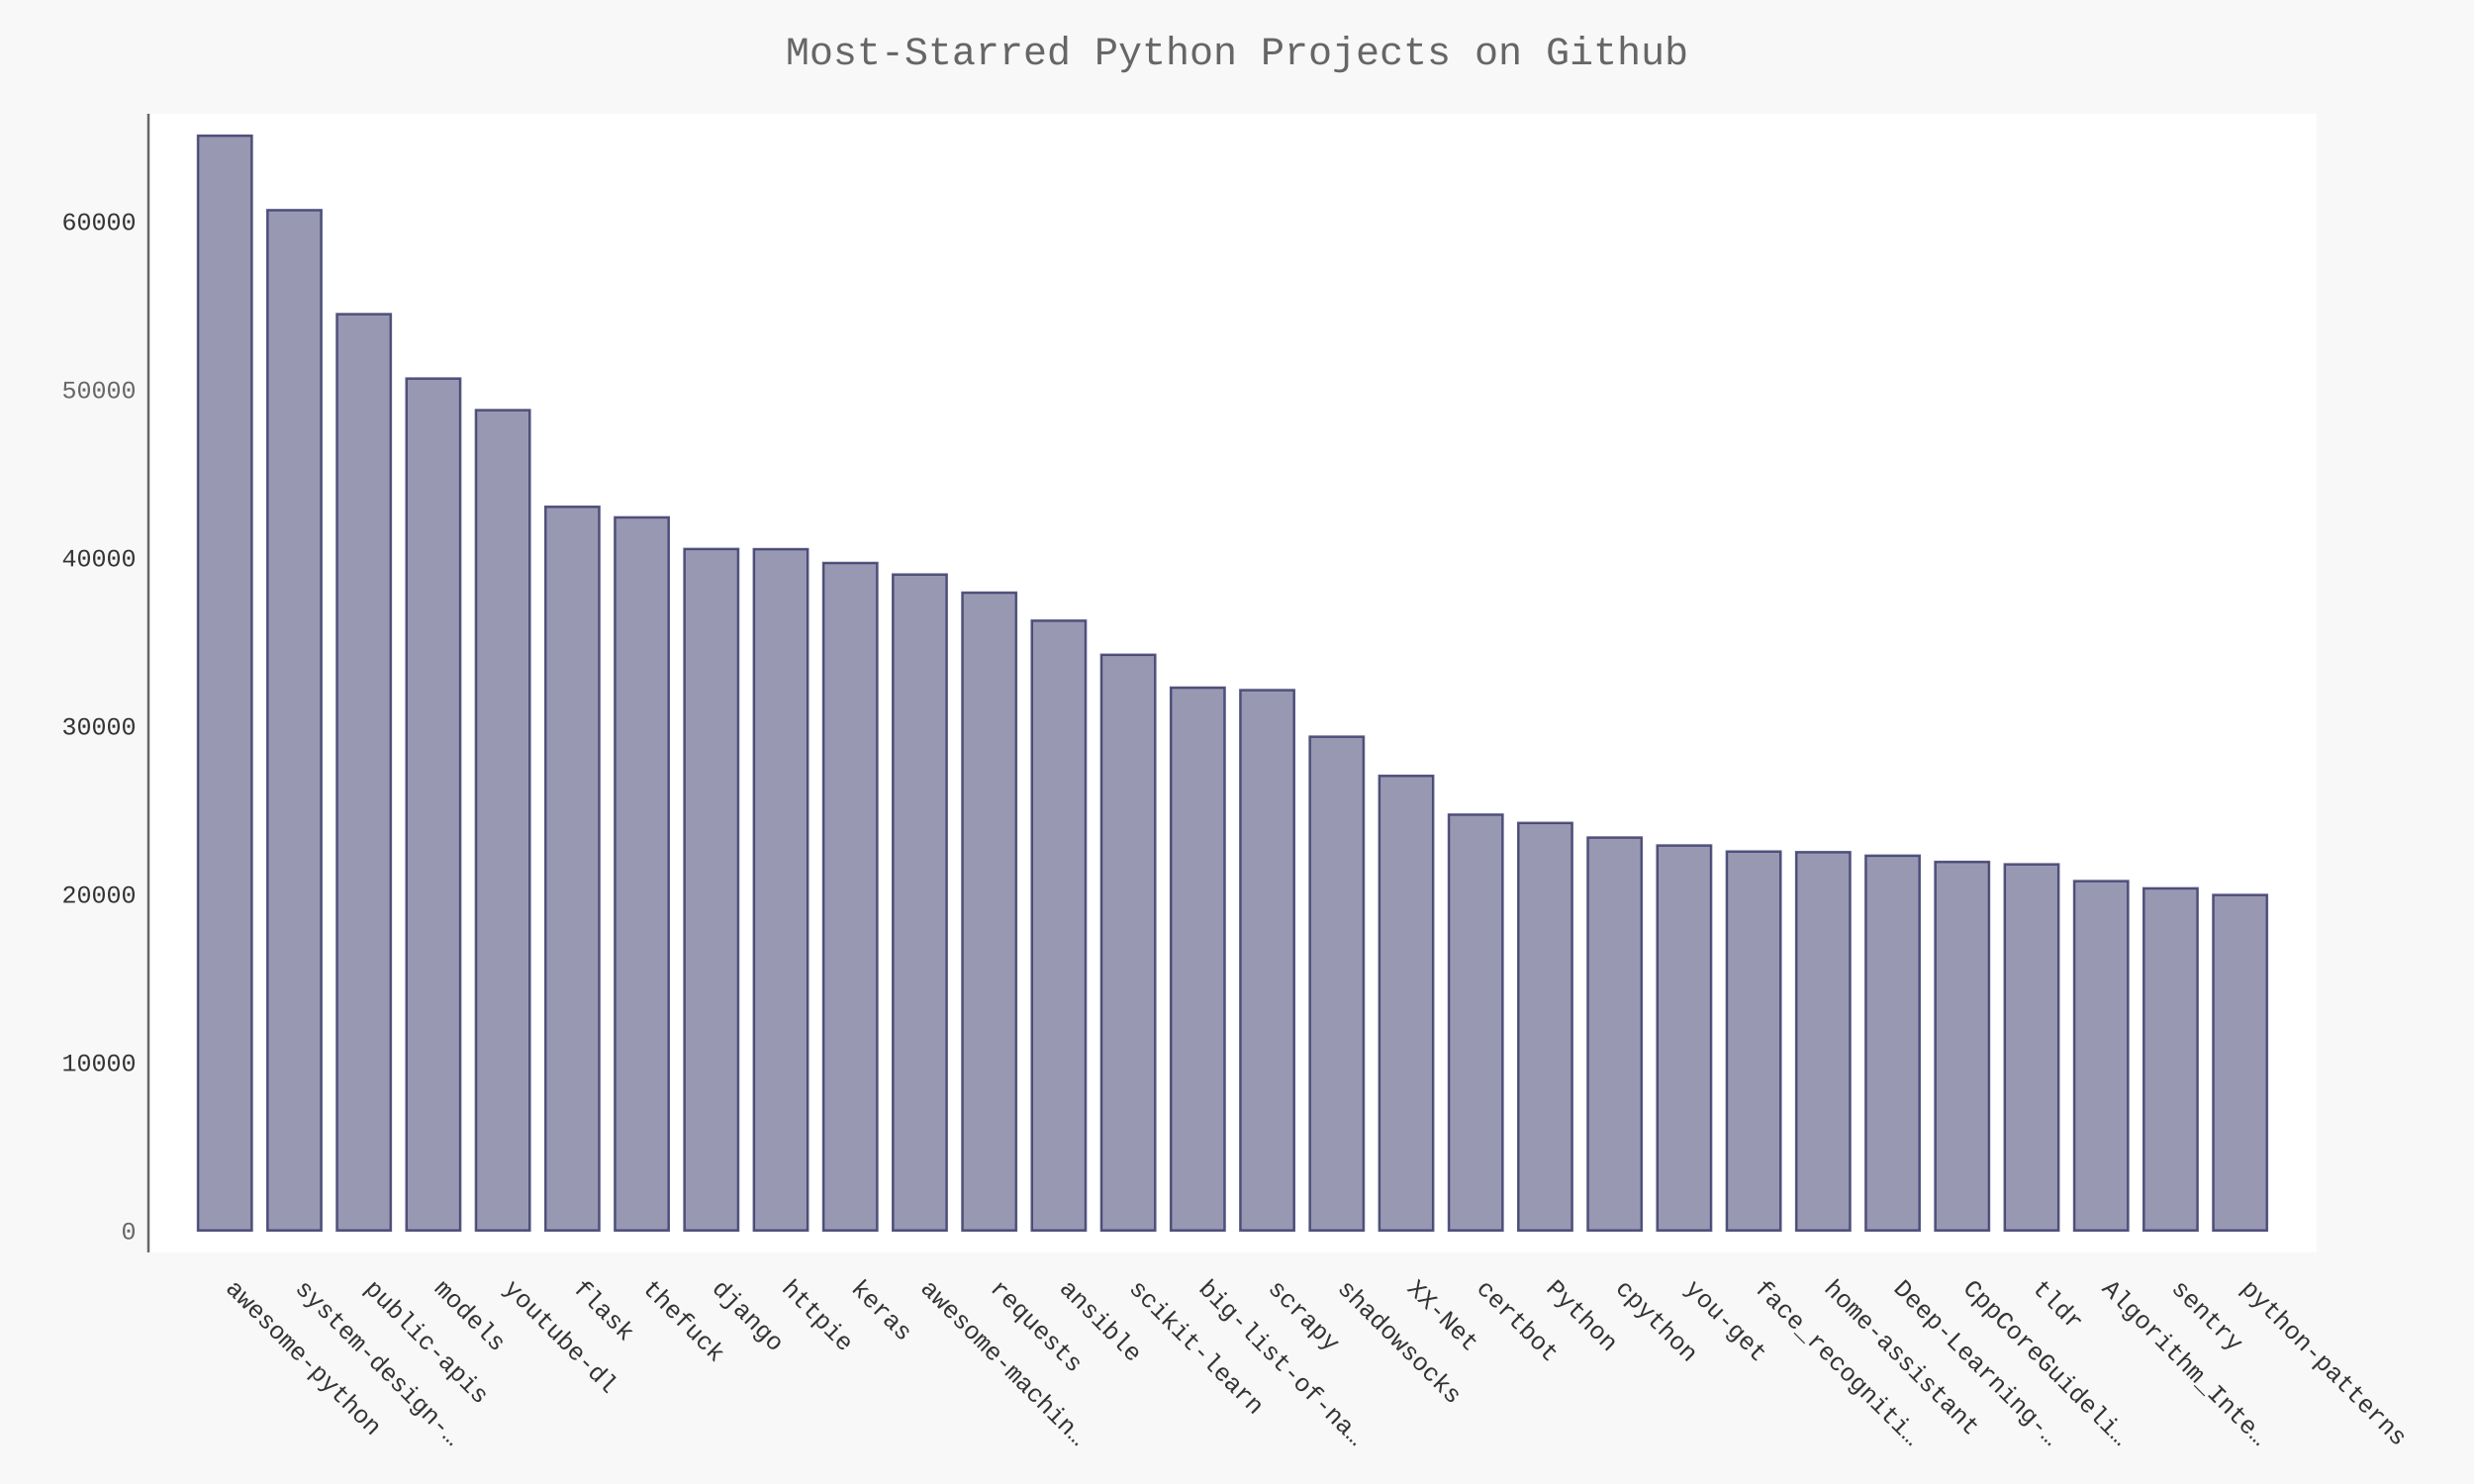
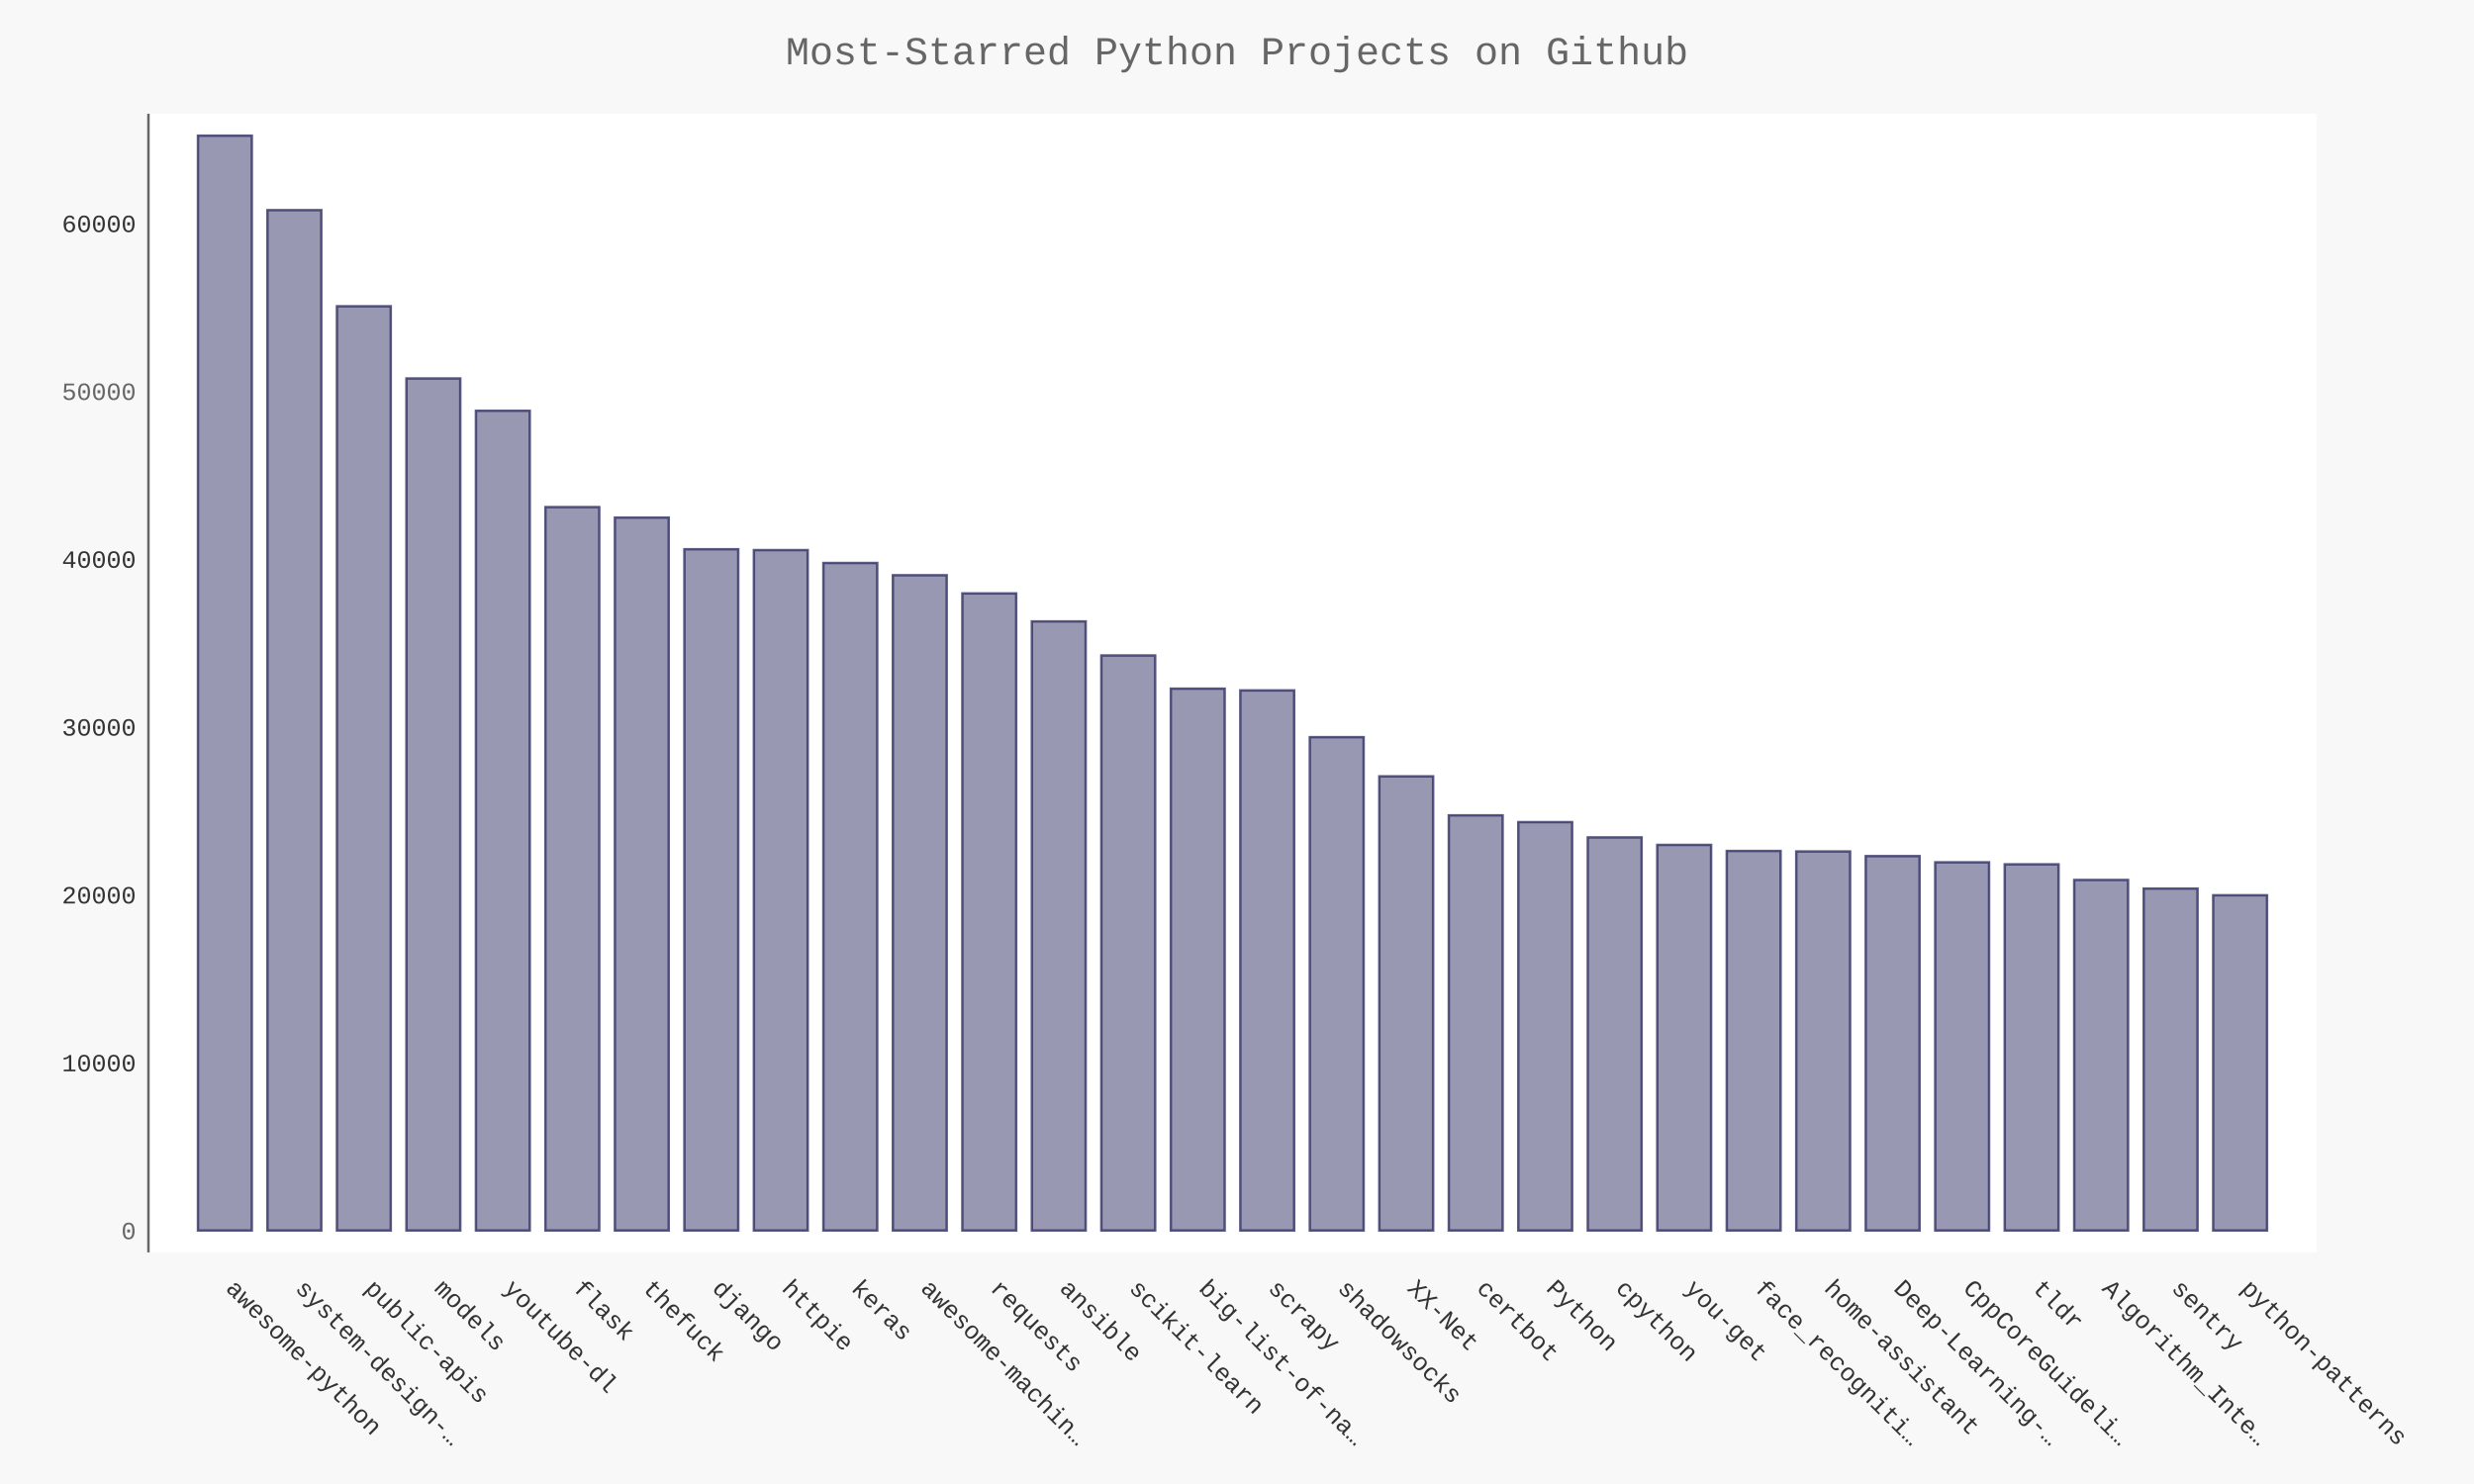
- <svg xmlns="http://www.w3.org/2000/svg" id="chart-6419b830-46c0-4e88-bdc2-8708fc81227e" class="pygal-chart" viewBox="0 0 1000 600">
+ <svg xmlns="http://www.w3.org/2000/svg" xmlns:xlink="http://www.w3.org/1999/xlink" id="chart-bded0e74-8dfc-45b6-97db-ed560b561daa" class="pygal-chart" viewBox="0 0 1000 600">
  <defs>
-     <style type="text/css">#chart-6419b830-46c0-4e88-bdc2-8708fc81227e{-webkit-user-select:none;-webkit-font-smoothing:antialiased;font-family:Consolas,"Liberation Mono",Menlo,Courier,monospace}#chart-6419b830-46c0-4e88-bdc2-8708fc81227e .title{font-family:Consolas,"Liberation Mono",Menlo,Courier,monospace;font-size:16px}#chart-6419b830-46c0-4e88-bdc2-8708fc81227e .legends .legend text{font-family:Consolas,"Liberation Mono",Menlo,Courier,monospace;font-size:14px}#chart-6419b830-46c0-4e88-bdc2-8708fc81227e .axis text{font-family:Consolas,"Liberation Mono",Menlo,Courier,monospace;font-size:10px}#chart-6419b830-46c0-4e88-bdc2-8708fc81227e .axis text.major{font-family:Consolas,"Liberation Mono",Menlo,Courier,monospace;font-size:10px}#chart-6419b830-46c0-4e88-bdc2-8708fc81227e .text-overlay text.value{font-family:Consolas,"Liberation Mono",Menlo,Courier,monospace;font-size:16px}#chart-6419b830-46c0-4e88-bdc2-8708fc81227e .text-overlay text.label{font-family:Consolas,"Liberation Mono",Menlo,Courier,monospace;font-size:10px}#chart-6419b830-46c0-4e88-bdc2-8708fc81227e .tooltip{font-family:Consolas,"Liberation Mono",Menlo,Courier,monospace;font-size:14px}#chart-6419b830-46c0-4e88-bdc2-8708fc81227e text.no_data{font-family:Consolas,"Liberation Mono",Menlo,Courier,monospace;font-size:64px}
- #chart-6419b830-46c0-4e88-bdc2-8708fc81227e{background-color:#f8f8f8}#chart-6419b830-46c0-4e88-bdc2-8708fc81227e path,#chart-6419b830-46c0-4e88-bdc2-8708fc81227e line,#chart-6419b830-46c0-4e88-bdc2-8708fc81227e rect,#chart-6419b830-46c0-4e88-bdc2-8708fc81227e circle{-webkit-transition:250ms ease-in;-moz-transition:250ms ease-in;transition:250ms ease-in}#chart-6419b830-46c0-4e88-bdc2-8708fc81227e .graph &gt; .background{fill:#f8f8f8}#chart-6419b830-46c0-4e88-bdc2-8708fc81227e .plot &gt; .background{fill:#ffffff}#chart-6419b830-46c0-4e88-bdc2-8708fc81227e .graph{fill:#333}#chart-6419b830-46c0-4e88-bdc2-8708fc81227e text.no_data{fill:#666}#chart-6419b830-46c0-4e88-bdc2-8708fc81227e .title{fill:#666}#chart-6419b830-46c0-4e88-bdc2-8708fc81227e .legends .legend text{fill:#333}#chart-6419b830-46c0-4e88-bdc2-8708fc81227e .legends .legend:hover text{fill:#666}#chart-6419b830-46c0-4e88-bdc2-8708fc81227e .axis .line{stroke:#666}#chart-6419b830-46c0-4e88-bdc2-8708fc81227e .axis .guide.line{stroke:rgba(0,0,0,0.5)}#chart-6419b830-46c0-4e88-bdc2-8708fc81227e .axis .major.line{stroke:#333}#chart-6419b830-46c0-4e88-bdc2-8708fc81227e .axis text.major{fill:#666}#chart-6419b830-46c0-4e88-bdc2-8708fc81227e .axis.y .guides:hover .guide.line,#chart-6419b830-46c0-4e88-bdc2-8708fc81227e .line-graph .axis.x .guides:hover .guide.line,#chart-6419b830-46c0-4e88-bdc2-8708fc81227e .stackedline-graph .axis.x .guides:hover .guide.line,#chart-6419b830-46c0-4e88-bdc2-8708fc81227e .xy-graph .axis.x .guides:hover .guide.line{stroke:#666}#chart-6419b830-46c0-4e88-bdc2-8708fc81227e .axis .guides:hover text{fill:#666}#chart-6419b830-46c0-4e88-bdc2-8708fc81227e .reactive{fill-opacity:.5;stroke-opacity:.8}#chart-6419b830-46c0-4e88-bdc2-8708fc81227e .ci{stroke:#333}#chart-6419b830-46c0-4e88-bdc2-8708fc81227e .reactive.active,#chart-6419b830-46c0-4e88-bdc2-8708fc81227e .active .reactive{fill-opacity:.9;stroke-opacity:.9;stroke-width:4}#chart-6419b830-46c0-4e88-bdc2-8708fc81227e .ci .reactive.active{stroke-width:1.5}#chart-6419b830-46c0-4e88-bdc2-8708fc81227e .series text{fill:#666}#chart-6419b830-46c0-4e88-bdc2-8708fc81227e .tooltip rect{fill:#ffffff;stroke:#666;-webkit-transition:opacity 250ms ease-in;-moz-transition:opacity 250ms ease-in;transition:opacity 250ms ease-in}#chart-6419b830-46c0-4e88-bdc2-8708fc81227e .tooltip .label{fill:#333}#chart-6419b830-46c0-4e88-bdc2-8708fc81227e .tooltip .label{fill:#333}#chart-6419b830-46c0-4e88-bdc2-8708fc81227e .tooltip .legend{font-size:.8em;fill:rgba(0,0,0,0.5)}#chart-6419b830-46c0-4e88-bdc2-8708fc81227e .tooltip .x_label{font-size:.6em;fill:#666}#chart-6419b830-46c0-4e88-bdc2-8708fc81227e .tooltip .xlink{font-size:.5em;text-decoration:underline}#chart-6419b830-46c0-4e88-bdc2-8708fc81227e .tooltip .value{font-size:1.5em}#chart-6419b830-46c0-4e88-bdc2-8708fc81227e .bound{font-size:.5em}#chart-6419b830-46c0-4e88-bdc2-8708fc81227e .max-value{font-size:.75em;fill:rgba(0,0,0,0.5)}#chart-6419b830-46c0-4e88-bdc2-8708fc81227e .map-element{fill:#ffffff;stroke:rgba(0,0,0,0.5) !important}#chart-6419b830-46c0-4e88-bdc2-8708fc81227e .map-element .reactive{fill-opacity:inherit;stroke-opacity:inherit}#chart-6419b830-46c0-4e88-bdc2-8708fc81227e .color-0,#chart-6419b830-46c0-4e88-bdc2-8708fc81227e .color-0 a:visited{stroke:#333366;fill:#333366}#chart-6419b830-46c0-4e88-bdc2-8708fc81227e .text-overlay .color-0 text{fill:black}
- #chart-6419b830-46c0-4e88-bdc2-8708fc81227e text.no_data{text-anchor:middle}#chart-6419b830-46c0-4e88-bdc2-8708fc81227e .guide.line{fill:none}#chart-6419b830-46c0-4e88-bdc2-8708fc81227e .centered{text-anchor:middle}#chart-6419b830-46c0-4e88-bdc2-8708fc81227e .title{text-anchor:middle}#chart-6419b830-46c0-4e88-bdc2-8708fc81227e .legends .legend text{fill-opacity:1}#chart-6419b830-46c0-4e88-bdc2-8708fc81227e .axis.x text{text-anchor:middle}#chart-6419b830-46c0-4e88-bdc2-8708fc81227e .axis.x:not(.web) text[transform]{text-anchor:start}#chart-6419b830-46c0-4e88-bdc2-8708fc81227e .axis.x:not(.web) text[transform].backwards{text-anchor:end}#chart-6419b830-46c0-4e88-bdc2-8708fc81227e .axis.y text{text-anchor:end}#chart-6419b830-46c0-4e88-bdc2-8708fc81227e .axis.y text[transform].backwards{text-anchor:start}#chart-6419b830-46c0-4e88-bdc2-8708fc81227e .axis.y2 text{text-anchor:start}#chart-6419b830-46c0-4e88-bdc2-8708fc81227e .axis.y2 text[transform].backwards{text-anchor:end}#chart-6419b830-46c0-4e88-bdc2-8708fc81227e .axis .guide.line{stroke-dasharray:4,4}#chart-6419b830-46c0-4e88-bdc2-8708fc81227e .axis .major.guide.line{stroke-dasharray:6,6}#chart-6419b830-46c0-4e88-bdc2-8708fc81227e .horizontal .axis.y .guide.line,#chart-6419b830-46c0-4e88-bdc2-8708fc81227e .horizontal .axis.y2 .guide.line,#chart-6419b830-46c0-4e88-bdc2-8708fc81227e .vertical .axis.x .guide.line{opacity:0}#chart-6419b830-46c0-4e88-bdc2-8708fc81227e .horizontal .axis.always_show .guide.line,#chart-6419b830-46c0-4e88-bdc2-8708fc81227e .vertical .axis.always_show .guide.line{opacity:1 !important}#chart-6419b830-46c0-4e88-bdc2-8708fc81227e .axis.y .guides:hover .guide.line,#chart-6419b830-46c0-4e88-bdc2-8708fc81227e .axis.y2 .guides:hover .guide.line,#chart-6419b830-46c0-4e88-bdc2-8708fc81227e .axis.x .guides:hover .guide.line{opacity:1}#chart-6419b830-46c0-4e88-bdc2-8708fc81227e .axis .guides:hover text{opacity:1}#chart-6419b830-46c0-4e88-bdc2-8708fc81227e .nofill{fill:none}#chart-6419b830-46c0-4e88-bdc2-8708fc81227e .subtle-fill{fill-opacity:.2}#chart-6419b830-46c0-4e88-bdc2-8708fc81227e .dot{stroke-width:1px;fill-opacity:1}#chart-6419b830-46c0-4e88-bdc2-8708fc81227e .dot.active{stroke-width:5px}#chart-6419b830-46c0-4e88-bdc2-8708fc81227e .dot.negative{fill:transparent}#chart-6419b830-46c0-4e88-bdc2-8708fc81227e text,#chart-6419b830-46c0-4e88-bdc2-8708fc81227e tspan{stroke:none !important}#chart-6419b830-46c0-4e88-bdc2-8708fc81227e .series text.active{opacity:1}#chart-6419b830-46c0-4e88-bdc2-8708fc81227e .tooltip rect{fill-opacity:.95;stroke-width:.5}#chart-6419b830-46c0-4e88-bdc2-8708fc81227e .tooltip text{fill-opacity:1}#chart-6419b830-46c0-4e88-bdc2-8708fc81227e .showable{visibility:hidden}#chart-6419b830-46c0-4e88-bdc2-8708fc81227e .showable.shown{visibility:visible}#chart-6419b830-46c0-4e88-bdc2-8708fc81227e .gauge-background{fill:rgba(229,229,229,1);stroke:none}#chart-6419b830-46c0-4e88-bdc2-8708fc81227e .bg-lines{stroke:#f8f8f8;stroke-width:2px}</style>
+     <style type="text/css">#chart-bded0e74-8dfc-45b6-97db-ed560b561daa{-webkit-user-select:none;-webkit-font-smoothing:antialiased;font-family:Consolas,"Liberation Mono",Menlo,Courier,monospace}#chart-bded0e74-8dfc-45b6-97db-ed560b561daa .title{font-family:Consolas,"Liberation Mono",Menlo,Courier,monospace;font-size:16px}#chart-bded0e74-8dfc-45b6-97db-ed560b561daa .legends .legend text{font-family:Consolas,"Liberation Mono",Menlo,Courier,monospace;font-size:14px}#chart-bded0e74-8dfc-45b6-97db-ed560b561daa .axis text{font-family:Consolas,"Liberation Mono",Menlo,Courier,monospace;font-size:10px}#chart-bded0e74-8dfc-45b6-97db-ed560b561daa .axis text.major{font-family:Consolas,"Liberation Mono",Menlo,Courier,monospace;font-size:10px}#chart-bded0e74-8dfc-45b6-97db-ed560b561daa .text-overlay text.value{font-family:Consolas,"Liberation Mono",Menlo,Courier,monospace;font-size:16px}#chart-bded0e74-8dfc-45b6-97db-ed560b561daa .text-overlay text.label{font-family:Consolas,"Liberation Mono",Menlo,Courier,monospace;font-size:10px}#chart-bded0e74-8dfc-45b6-97db-ed560b561daa .tooltip{font-family:Consolas,"Liberation Mono",Menlo,Courier,monospace;font-size:14px}#chart-bded0e74-8dfc-45b6-97db-ed560b561daa text.no_data{font-family:Consolas,"Liberation Mono",Menlo,Courier,monospace;font-size:64px}
+ #chart-bded0e74-8dfc-45b6-97db-ed560b561daa{background-color:#f8f8f8}#chart-bded0e74-8dfc-45b6-97db-ed560b561daa path,#chart-bded0e74-8dfc-45b6-97db-ed560b561daa line,#chart-bded0e74-8dfc-45b6-97db-ed560b561daa rect,#chart-bded0e74-8dfc-45b6-97db-ed560b561daa circle{-webkit-transition:250ms ease-in;-moz-transition:250ms ease-in;transition:250ms ease-in}#chart-bded0e74-8dfc-45b6-97db-ed560b561daa .graph &gt; .background{fill:#f8f8f8}#chart-bded0e74-8dfc-45b6-97db-ed560b561daa .plot &gt; .background{fill:#ffffff}#chart-bded0e74-8dfc-45b6-97db-ed560b561daa .graph{fill:#333}#chart-bded0e74-8dfc-45b6-97db-ed560b561daa text.no_data{fill:#666}#chart-bded0e74-8dfc-45b6-97db-ed560b561daa .title{fill:#666}#chart-bded0e74-8dfc-45b6-97db-ed560b561daa .legends .legend text{fill:#333}#chart-bded0e74-8dfc-45b6-97db-ed560b561daa .legends .legend:hover text{fill:#666}#chart-bded0e74-8dfc-45b6-97db-ed560b561daa .axis .line{stroke:#666}#chart-bded0e74-8dfc-45b6-97db-ed560b561daa .axis .guide.line{stroke:rgba(0,0,0,0.5)}#chart-bded0e74-8dfc-45b6-97db-ed560b561daa .axis .major.line{stroke:#333}#chart-bded0e74-8dfc-45b6-97db-ed560b561daa .axis text.major{fill:#666}#chart-bded0e74-8dfc-45b6-97db-ed560b561daa .axis.y .guides:hover .guide.line,#chart-bded0e74-8dfc-45b6-97db-ed560b561daa .line-graph .axis.x .guides:hover .guide.line,#chart-bded0e74-8dfc-45b6-97db-ed560b561daa .stackedline-graph .axis.x .guides:hover .guide.line,#chart-bded0e74-8dfc-45b6-97db-ed560b561daa .xy-graph .axis.x .guides:hover .guide.line{stroke:#666}#chart-bded0e74-8dfc-45b6-97db-ed560b561daa .axis .guides:hover text{fill:#666}#chart-bded0e74-8dfc-45b6-97db-ed560b561daa .reactive{fill-opacity:.5;stroke-opacity:.8}#chart-bded0e74-8dfc-45b6-97db-ed560b561daa .ci{stroke:#333}#chart-bded0e74-8dfc-45b6-97db-ed560b561daa .reactive.active,#chart-bded0e74-8dfc-45b6-97db-ed560b561daa .active .reactive{fill-opacity:.9;stroke-opacity:.9;stroke-width:4}#chart-bded0e74-8dfc-45b6-97db-ed560b561daa .ci .reactive.active{stroke-width:1.5}#chart-bded0e74-8dfc-45b6-97db-ed560b561daa .series text{fill:#666}#chart-bded0e74-8dfc-45b6-97db-ed560b561daa .tooltip rect{fill:#ffffff;stroke:#666;-webkit-transition:opacity 250ms ease-in;-moz-transition:opacity 250ms ease-in;transition:opacity 250ms ease-in}#chart-bded0e74-8dfc-45b6-97db-ed560b561daa .tooltip .label{fill:#333}#chart-bded0e74-8dfc-45b6-97db-ed560b561daa .tooltip .label{fill:#333}#chart-bded0e74-8dfc-45b6-97db-ed560b561daa .tooltip .legend{font-size:.8em;fill:rgba(0,0,0,0.5)}#chart-bded0e74-8dfc-45b6-97db-ed560b561daa .tooltip .x_label{font-size:.6em;fill:#666}#chart-bded0e74-8dfc-45b6-97db-ed560b561daa .tooltip .xlink{font-size:.5em;text-decoration:underline}#chart-bded0e74-8dfc-45b6-97db-ed560b561daa .tooltip .value{font-size:1.5em}#chart-bded0e74-8dfc-45b6-97db-ed560b561daa .bound{font-size:.5em}#chart-bded0e74-8dfc-45b6-97db-ed560b561daa .max-value{font-size:.75em;fill:rgba(0,0,0,0.5)}#chart-bded0e74-8dfc-45b6-97db-ed560b561daa .map-element{fill:#ffffff;stroke:rgba(0,0,0,0.5) !important}#chart-bded0e74-8dfc-45b6-97db-ed560b561daa .map-element .reactive{fill-opacity:inherit;stroke-opacity:inherit}#chart-bded0e74-8dfc-45b6-97db-ed560b561daa .color-0,#chart-bded0e74-8dfc-45b6-97db-ed560b561daa .color-0 a:visited{stroke:#333366;fill:#333366}#chart-bded0e74-8dfc-45b6-97db-ed560b561daa .text-overlay .color-0 text{fill:black}
+ #chart-bded0e74-8dfc-45b6-97db-ed560b561daa text.no_data{text-anchor:middle}#chart-bded0e74-8dfc-45b6-97db-ed560b561daa .guide.line{fill:none}#chart-bded0e74-8dfc-45b6-97db-ed560b561daa .centered{text-anchor:middle}#chart-bded0e74-8dfc-45b6-97db-ed560b561daa .title{text-anchor:middle}#chart-bded0e74-8dfc-45b6-97db-ed560b561daa .legends .legend text{fill-opacity:1}#chart-bded0e74-8dfc-45b6-97db-ed560b561daa .axis.x text{text-anchor:middle}#chart-bded0e74-8dfc-45b6-97db-ed560b561daa .axis.x:not(.web) text[transform]{text-anchor:start}#chart-bded0e74-8dfc-45b6-97db-ed560b561daa .axis.x:not(.web) text[transform].backwards{text-anchor:end}#chart-bded0e74-8dfc-45b6-97db-ed560b561daa .axis.y text{text-anchor:end}#chart-bded0e74-8dfc-45b6-97db-ed560b561daa .axis.y text[transform].backwards{text-anchor:start}#chart-bded0e74-8dfc-45b6-97db-ed560b561daa .axis.y2 text{text-anchor:start}#chart-bded0e74-8dfc-45b6-97db-ed560b561daa .axis.y2 text[transform].backwards{text-anchor:end}#chart-bded0e74-8dfc-45b6-97db-ed560b561daa .axis .guide.line{stroke-dasharray:4,4}#chart-bded0e74-8dfc-45b6-97db-ed560b561daa .axis .major.guide.line{stroke-dasharray:6,6}#chart-bded0e74-8dfc-45b6-97db-ed560b561daa .horizontal .axis.y .guide.line,#chart-bded0e74-8dfc-45b6-97db-ed560b561daa .horizontal .axis.y2 .guide.line,#chart-bded0e74-8dfc-45b6-97db-ed560b561daa .vertical .axis.x .guide.line{opacity:0}#chart-bded0e74-8dfc-45b6-97db-ed560b561daa .horizontal .axis.always_show .guide.line,#chart-bded0e74-8dfc-45b6-97db-ed560b561daa .vertical .axis.always_show .guide.line{opacity:1 !important}#chart-bded0e74-8dfc-45b6-97db-ed560b561daa .axis.y .guides:hover .guide.line,#chart-bded0e74-8dfc-45b6-97db-ed560b561daa .axis.y2 .guides:hover .guide.line,#chart-bded0e74-8dfc-45b6-97db-ed560b561daa .axis.x .guides:hover .guide.line{opacity:1}#chart-bded0e74-8dfc-45b6-97db-ed560b561daa .axis .guides:hover text{opacity:1}#chart-bded0e74-8dfc-45b6-97db-ed560b561daa .nofill{fill:none}#chart-bded0e74-8dfc-45b6-97db-ed560b561daa .subtle-fill{fill-opacity:.2}#chart-bded0e74-8dfc-45b6-97db-ed560b561daa .dot{stroke-width:1px;fill-opacity:1}#chart-bded0e74-8dfc-45b6-97db-ed560b561daa .dot.active{stroke-width:5px}#chart-bded0e74-8dfc-45b6-97db-ed560b561daa .dot.negative{fill:transparent}#chart-bded0e74-8dfc-45b6-97db-ed560b561daa text,#chart-bded0e74-8dfc-45b6-97db-ed560b561daa tspan{stroke:none !important}#chart-bded0e74-8dfc-45b6-97db-ed560b561daa .series text.active{opacity:1}#chart-bded0e74-8dfc-45b6-97db-ed560b561daa .tooltip rect{fill-opacity:.95;stroke-width:.5}#chart-bded0e74-8dfc-45b6-97db-ed560b561daa .tooltip text{fill-opacity:1}#chart-bded0e74-8dfc-45b6-97db-ed560b561daa .showable{visibility:hidden}#chart-bded0e74-8dfc-45b6-97db-ed560b561daa .showable.shown{visibility:visible}#chart-bded0e74-8dfc-45b6-97db-ed560b561daa .gauge-background{fill:rgba(229,229,229,1);stroke:none}#chart-bded0e74-8dfc-45b6-97db-ed560b561daa .bg-lines{stroke:#f8f8f8;stroke-width:2px}</style>
  </defs>
  <g class="graph bar-graph vertical">
    <rect class="background" height="600" width="1000" x="0" y="0" />
    <g class="plot" transform="translate(60, 46)">
      <rect class="background" height="460.36" width="876.36" x="0" y="0" />
      <g class="axis y">
        <g class="guides">
          <text class="major" x="-5" y="455.007">0</text>
        </g>
        <g class="guides">
-           <text class="" x="-5" y="386.995">10000</text>
-         </g>
-         <g class="guides">
-           <text class="" x="-5" y="318.982">20000</text>
-         </g>
-         <g class="guides">
-           <text class="" x="-5" y="250.969">30000</text>
-         </g>
-         <g class="guides">
-           <text class="" x="-5" y="182.956">40000</text>
-         </g>
-         <g class="guides">
-           <text class="major" x="-5" y="114.944">50000</text>
-         </g>
-         <g class="guides">
-           <text class="" x="-5" y="46.931">60000</text>
+           <text class="" x="-5" y="387.144">10000</text>
+         </g>
+         <g class="guides">
+           <text class="" x="-5" y="319.28">20000</text>
+         </g>
+         <g class="guides">
+           <text class="" x="-5" y="251.416">30000</text>
+         </g>
+         <g class="guides">
+           <text class="" x="-5" y="183.553">40000</text>
+         </g>
+         <g class="guides">
+           <text class="major" x="-5" y="115.689">50000</text>
+         </g>
+         <g class="guides">
+           <text class="" x="-5" y="47.825">60000</text>
        </g>
      </g>
      <g class="axis x">
        <path class="line" d="M0 0 v460.36" />
        <g class="guides">
          <path class="guide line" d="M30.897 0 v460.36" />
          <text class="" x="30.897" y="475.36" transform="rotate(45 30.89732 475.3604)">awesome-python</text>
        </g>
        <g class="guides">
          <path class="guide line" d="M58.986 0 v460.36" />
          <text class="" x="58.986" y="475.36" transform="rotate(45 58.9858 475.3604)">system-design-…</text>
        </g>
        <g class="guides">
          <path class="guide line" d="M87.074 0 v460.36" />
          <text class="" x="87.074" y="475.36" transform="rotate(45 87.07427 475.3604)">public-apis</text>
        </g>
        <g class="guides">
          <path class="guide line" d="M115.163 0 v460.36" />
          <text class="" x="115.163" y="475.36" transform="rotate(45 115.1627 475.3604)">models</text>
        </g>
        <g class="guides">
          <path class="guide line" d="M143.251 0 v460.36" />
          <text class="" x="143.251" y="475.36" transform="rotate(45 143.2512 475.3604)">youtube-dl</text>
        </g>
        <g class="guides">
          <path class="guide line" d="M171.34 0 v460.36" />
          <text class="" x="171.34" y="475.36" transform="rotate(45 171.3397 475.3604)">flask</text>
        </g>
        <g class="guides">
          <path class="guide line" d="M199.428 0 v460.36" />
          <text class="" x="199.428" y="475.36" transform="rotate(45 199.4282 475.3604)">thefuck</text>
        </g>
        <g class="guides">
          <path class="guide line" d="M227.517 0 v460.36" />
          <text class="" x="227.517" y="475.36" transform="rotate(45 227.5166 475.3604)">django</text>
        </g>
        <g class="guides">
          <path class="guide line" d="M255.605 0 v460.36" />
          <text class="" x="255.605" y="475.36" transform="rotate(45 255.6051 475.3604)">httpie</text>
        </g>
        <g class="guides">
          <path class="guide line" d="M283.694 0 v460.36" />
          <text class="" x="283.694" y="475.36" transform="rotate(45 283.6936 475.3604)">keras</text>
        </g>
        <g class="guides">
          <path class="guide line" d="M311.782 0 v460.36" />
          <text class="" x="311.782" y="475.36" transform="rotate(45 311.7821 475.3604)">awesome-machin…</text>
        </g>
        <g class="guides">
          <path class="guide line" d="M339.871 0 v460.36" />
          <text class="" x="339.871" y="475.36" transform="rotate(45 339.8705 475.3604)">requests</text>
        </g>
        <g class="guides">
          <path class="guide line" d="M367.959 0 v460.36" />
          <text class="" x="367.959" y="475.36" transform="rotate(45 367.959 475.3604)">ansible</text>
        </g>
        <g class="guides">
          <path class="guide line" d="M396.047 0 v460.36" />
          <text class="" x="396.047" y="475.36" transform="rotate(45 396.0475 475.3604)">scikit-learn</text>
        </g>
        <g class="guides">
          <path class="guide line" d="M424.136 0 v460.36" />
          <text class="" x="424.136" y="475.36" transform="rotate(45 424.136 475.3604)">big-list-of-na…</text>
        </g>
        <g class="guides">
          <path class="guide line" d="M452.224 0 v460.36" />
          <text class="" x="452.224" y="475.36" transform="rotate(45 452.2244 475.3604)">scrapy</text>
        </g>
        <g class="guides">
          <path class="guide line" d="M480.313 0 v460.36" />
          <text class="" x="480.313" y="475.36" transform="rotate(45 480.3129 475.3604)">shadowsocks</text>
        </g>
        <g class="guides">
          <path class="guide line" d="M508.401 0 v460.36" />
          <text class="" x="508.401" y="475.36" transform="rotate(45 508.4014 475.3604)">XX-Net</text>
        </g>
        <g class="guides">
          <path class="guide line" d="M536.49 0 v460.36" />
          <text class="" x="536.49" y="475.36" transform="rotate(45 536.4899 475.3604)">certbot</text>
        </g>
        <g class="guides">
          <path class="guide line" d="M564.578 0 v460.36" />
          <text class="" x="564.578" y="475.36" transform="rotate(45 564.5783 475.3604)">Python</text>
        </g>
        <g class="guides">
          <path class="guide line" d="M592.667 0 v460.36" />
          <text class="" x="592.667" y="475.36" transform="rotate(45 592.6668 475.3604)">cpython</text>
        </g>
        <g class="guides">
          <path class="guide line" d="M620.755 0 v460.36" />
          <text class="" x="620.755" y="475.36" transform="rotate(45 620.7553 475.3604)">you-get</text>
        </g>
        <g class="guides">
          <path class="guide line" d="M648.844 0 v460.36" />
          <text class="" x="648.844" y="475.36" transform="rotate(45 648.8438 475.3604)">face_recogniti…</text>
        </g>
        <g class="guides">
          <path class="guide line" d="M676.932 0 v460.36" />
          <text class="" x="676.932" y="475.36" transform="rotate(45 676.9322 475.3604)">home-assistant</text>
        </g>
        <g class="guides">
          <path class="guide line" d="M705.021 0 v460.36" />
          <text class="" x="705.021" y="475.36" transform="rotate(45 705.0207 475.3604)">Deep-Learning-…</text>
        </g>
        <g class="guides">
          <path class="guide line" d="M733.109 0 v460.36" />
          <text class="" x="733.109" y="475.36" transform="rotate(45 733.1092 475.3604)">CppCoreGuideli…</text>
        </g>
        <g class="guides">
          <path class="guide line" d="M761.198 0 v460.36" />
          <text class="" x="761.198" y="475.36" transform="rotate(45 761.1976 475.3604)">tldr</text>
        </g>
        <g class="guides">
          <path class="guide line" d="M789.286 0 v460.36" />
          <text class="" x="789.286" y="475.36" transform="rotate(45 789.2861 475.3604)">Algorithm_Inte…</text>
        </g>
        <g class="guides">
          <path class="guide line" d="M817.375 0 v460.36" />
          <text class="" x="817.375" y="475.36" transform="rotate(45 817.3746 475.3604)">sentry</text>
        </g>
        <g class="guides">
          <path class="guide line" d="M845.463 0 v460.36" />
          <text class="" x="845.463" y="475.36" transform="rotate(45 845.4631 475.3604)">python-patterns</text>
        </g>
      </g>
      <g class="series serie-0 color-0">
        <g class="bars">
          <g class="bar">
-             <rect class="rect reactive tooltip-trigger" height="442.654" rx="0" ry="0" width="21.752" x="20.021" y="8.853" />
-           </g>
-           <g class="bar">
-             <rect class="rect reactive tooltip-trigger" height="412.552" rx="0" ry="0" width="21.752" x="48.11" y="38.956" />
-           </g>
-           <g class="bar">
-             <rect class="rect reactive tooltip-trigger" height="370.499" rx="0" ry="0" width="21.752" x="76.198" y="81.008" />
-           </g>
-           <g class="bar">
-             <rect class="rect reactive tooltip-trigger" height="344.464" rx="0" ry="0" width="21.752" x="104.287" y="107.043" />
-           </g>
-           <g class="bar">
-             <rect class="rect reactive tooltip-trigger" height="331.691" rx="0" ry="0" width="21.752" x="132.375" y="119.816" />
-           </g>
-           <g class="bar">
-             <rect class="rect reactive tooltip-trigger" height="292.618" rx="0" ry="0" width="21.752" x="160.464" y="158.889" />
-           </g>
-           <g class="bar">
-             <rect class="rect reactive tooltip-trigger" height="288.333" rx="0" ry="0" width="21.752" x="188.552" y="163.174" />
-           </g>
-           <g class="bar">
-             <rect class="rect reactive tooltip-trigger" height="275.547" rx="0" ry="0" width="21.752" x="216.641" y="175.96" />
-           </g>
-           <g class="bar">
-             <rect class="rect reactive tooltip-trigger" height="275.479" rx="0" ry="0" width="21.752" x="244.729" y="176.028" />
-           </g>
-           <g class="bar">
-             <rect class="rect reactive tooltip-trigger" height="269.902" rx="0" ry="0" width="21.752" x="272.818" y="181.605" />
-           </g>
-           <g class="bar">
-             <rect class="rect reactive tooltip-trigger" height="265.223" rx="0" ry="0" width="21.752" x="300.906" y="186.285" />
-           </g>
-           <g class="bar">
-             <rect class="rect reactive tooltip-trigger" height="257.898" rx="0" ry="0" width="21.752" x="328.995" y="193.61" />
-           </g>
-           <g class="bar">
-             <rect class="rect reactive tooltip-trigger" height="246.56" rx="0" ry="0" width="21.752" x="357.083" y="204.947" />
-           </g>
-           <g class="bar">
-             <rect class="rect reactive tooltip-trigger" height="232.774" rx="0" ry="0" width="21.752" x="385.172" y="218.734" />
-           </g>
-           <g class="bar">
-             <rect class="rect reactive tooltip-trigger" height="219.498" rx="0" ry="0" width="21.752" x="413.26" y="232.01" />
-           </g>
-           <g class="bar">
-             <rect class="rect reactive tooltip-trigger" height="218.491" rx="0" ry="0" width="21.752" x="441.349" y="233.016" />
-           </g>
-           <g class="bar">
-             <rect class="rect reactive tooltip-trigger" height="199.658" rx="0" ry="0" width="21.752" x="469.437" y="251.849" />
-           </g>
-           <g class="bar">
-             <rect class="rect reactive tooltip-trigger" height="183.838" rx="0" ry="0" width="21.752" x="497.526" y="267.669" />
-           </g>
-           <g class="bar">
-             <rect class="rect reactive tooltip-trigger" height="168.141" rx="0" ry="0" width="21.752" x="525.614" y="283.366" />
-           </g>
-           <g class="bar">
-             <rect class="rect reactive tooltip-trigger" height="164.781" rx="0" ry="0" width="21.752" x="553.702" y="286.726" />
-           </g>
-           <g class="bar">
-             <rect class="rect reactive tooltip-trigger" height="158.885" rx="0" ry="0" width="21.752" x="581.791" y="292.623" />
-           </g>
-           <g class="bar">
-             <rect class="rect reactive tooltip-trigger" height="155.674" rx="0" ry="0" width="21.752" x="609.879" y="295.833" />
-           </g>
-           <g class="bar">
-             <rect class="rect reactive tooltip-trigger" height="153.226" rx="0" ry="0" width="21.752" x="637.968" y="298.281" />
-           </g>
-           <g class="bar">
-             <rect class="rect reactive tooltip-trigger" height="152.974" rx="0" ry="0" width="21.752" x="666.056" y="298.533" />
-           </g>
-           <g class="bar">
-             <rect class="rect reactive tooltip-trigger" height="151.553" rx="0" ry="0" width="21.752" x="694.145" y="299.954" />
-           </g>
-           <g class="bar">
-             <rect class="rect reactive tooltip-trigger" height="149.036" rx="0" ry="0" width="21.752" x="722.233" y="302.471" />
-           </g>
-           <g class="bar">
-             <rect class="rect reactive tooltip-trigger" height="148.05" rx="0" ry="0" width="21.752" x="750.322" y="303.457" />
-           </g>
-           <g class="bar">
-             <rect class="rect reactive tooltip-trigger" height="141.269" rx="0" ry="0" width="21.752" x="778.41" y="310.238" />
-           </g>
-           <g class="bar">
-             <rect class="rect reactive tooltip-trigger" height="138.345" rx="0" ry="0" width="21.752" x="806.499" y="313.163" />
-           </g>
-           <g class="bar">
-             <rect class="rect reactive tooltip-trigger" height="135.665" rx="0" ry="0" width="21.752" x="834.587" y="315.842" />
+             <a target="_blank" xlink:href="https://github.com/vinta/awesome-python">
+               <rect class="rect reactive tooltip-trigger" height="442.654" rx="0" ry="0" width="21.752" x="20.021" y="8.853" />
+             </a>
+           </g>
+           <g class="bar">
+             <a target="_blank" xlink:href="https://github.com/donnemartin/system-design-primer">
+               <rect class="rect reactive tooltip-trigger" height="412.543" rx="0" ry="0" width="21.752" x="48.11" y="38.964" />
+             </a>
+           </g>
+           <g class="bar">
+             <a target="_blank" xlink:href="https://github.com/toddmotto/public-apis">
+               <rect class="rect reactive tooltip-trigger" height="373.671" rx="0" ry="0" width="21.752" x="76.198" y="77.836" />
+             </a>
+           </g>
+           <g class="bar">
+             <a target="_blank" xlink:href="https://github.com/tensorflow/models">
+               <rect class="rect reactive tooltip-trigger" height="344.483" rx="0" ry="0" width="21.752" x="104.287" y="107.025" />
+             </a>
+           </g>
+           <g class="bar">
+             <a target="_blank" xlink:href="https://github.com/ytdl-org/youtube-dl">
+               <rect class="rect reactive tooltip-trigger" height="331.432" rx="0" ry="0" width="21.752" x="132.375" y="120.075" />
+             </a>
+           </g>
+           <g class="bar">
+             <a target="_blank" xlink:href="https://github.com/pallets/flask">
+               <rect class="rect reactive tooltip-trigger" height="292.479" rx="0" ry="0" width="21.752" x="160.464" y="159.029" />
+             </a>
+           </g>
+           <g class="bar">
+             <a target="_blank" xlink:href="https://github.com/nvbn/thefuck">
+               <rect class="rect reactive tooltip-trigger" height="288.237" rx="0" ry="0" width="21.752" x="188.552" y="163.27" />
+             </a>
+           </g>
+           <g class="bar">
+             <a target="_blank" xlink:href="https://github.com/django/django">
+               <rect class="rect reactive tooltip-trigger" height="275.445" rx="0" ry="0" width="21.752" x="216.641" y="176.062" />
+             </a>
+           </g>
+           <g class="bar">
+             <a target="_blank" xlink:href="https://github.com/jakubroztocil/httpie">
+               <rect class="rect reactive tooltip-trigger" height="275.099" rx="0" ry="0" width="21.752" x="244.729" y="176.408" />
+             </a>
+           </g>
+           <g class="bar">
+             <a target="_blank" xlink:href="https://github.com/keras-team/keras">
+               <rect class="rect reactive tooltip-trigger" height="269.887" rx="0" ry="0" width="21.752" x="272.818" y="181.62" />
+             </a>
+           </g>
+           <g class="bar">
+             <a target="_blank" xlink:href="https://github.com/josephmisiti/awesome-machine-learning">
+               <rect class="rect reactive tooltip-trigger" height="264.933" rx="0" ry="0" width="21.752" x="300.906" y="186.574" />
+             </a>
+           </g>
+           <g class="bar">
+             <a target="_blank" xlink:href="https://github.com/kennethreitz/requests">
+               <rect class="rect reactive tooltip-trigger" height="257.583" rx="0" ry="0" width="21.752" x="328.995" y="193.924" />
+             </a>
+           </g>
+           <g class="bar">
+             <a target="_blank" xlink:href="https://github.com/ansible/ansible">
+               <rect class="rect reactive tooltip-trigger" height="246.264" rx="0" ry="0" width="21.752" x="357.083" y="205.244" />
+             </a>
+           </g>
+           <g class="bar">
+             <a target="_blank" xlink:href="https://github.com/scikit-learn/scikit-learn">
+               <rect class="rect reactive tooltip-trigger" height="232.487" rx="0" ry="0" width="21.752" x="385.172" y="219.02" />
+             </a>
+           </g>
+           <g class="bar">
+             <a target="_blank" xlink:href="https://github.com/minimaxir/big-list-of-naughty-strings">
+               <rect class="rect reactive tooltip-trigger" height="219.071" rx="0" ry="0" width="21.752" x="413.26" y="232.437" />
+             </a>
+           </g>
+           <g class="bar">
+             <a target="_blank" xlink:href="https://github.com/scrapy/scrapy">
+               <rect class="rect reactive tooltip-trigger" height="218.365" rx="0" ry="0" width="21.752" x="441.349" y="233.142" />
+             </a>
+           </g>
+           <g class="bar">
+             <a target="_blank" xlink:href="https://github.com/shadowsocks/shadowsocks">
+               <rect class="rect reactive tooltip-trigger" height="199.465" rx="0" ry="0" width="21.752" x="469.437" y="252.042" />
+             </a>
+           </g>
+           <g class="bar">
+             <a target="_blank" xlink:href="https://github.com/XX-net/XX-Net">
+               <rect class="rect reactive tooltip-trigger" height="183.619" rx="0" ry="0" width="21.752" x="497.526" y="267.889" />
+             </a>
+           </g>
+           <g class="bar">
+             <a target="_blank" xlink:href="https://github.com/certbot/certbot">
+               <rect class="rect reactive tooltip-trigger" height="167.854" rx="0" ry="0" width="21.752" x="525.614" y="283.653" />
+             </a>
+           </g>
+           <g class="bar">
+             <a target="_blank" xlink:href="https://github.com/TheAlgorithms/Python">
+               <rect class="rect reactive tooltip-trigger" height="165.112" rx="0" ry="0" width="21.752" x="553.702" y="286.395" />
+             </a>
+           </g>
+           <g class="bar">
+             <a target="_blank" xlink:href="https://github.com/python/cpython">
+               <rect class="rect reactive tooltip-trigger" height="158.93" rx="0" ry="0" width="21.752" x="581.791" y="292.577" />
+             </a>
+           </g>
+           <g class="bar">
+             <a target="_blank" xlink:href="https://github.com/soimort/you-get">
+               <rect class="rect reactive tooltip-trigger" height="155.903" rx="0" ry="0" width="21.752" x="609.879" y="295.604" />
+             </a>
+           </g>
+           <g class="bar">
+             <a target="_blank" xlink:href="https://github.com/ageitgey/face_recognition">
+               <rect class="rect reactive tooltip-trigger" height="153.453" rx="0" ry="0" width="21.752" x="637.968" y="298.054" />
+             </a>
+           </g>
+           <g class="bar">
+             <a target="_blank" xlink:href="https://github.com/home-assistant/home-assistant">
+               <rect class="rect reactive tooltip-trigger" height="153.25" rx="0" ry="0" width="21.752" x="666.056" y="298.258" />
+             </a>
+           </g>
+           <g class="bar">
+             <a target="_blank" xlink:href="https://github.com/floodsung/Deep-Learning-Papers-Reading-Roadmap">
+               <rect class="rect reactive tooltip-trigger" height="151.37" rx="0" ry="0" width="21.752" x="694.145" y="300.137" />
+             </a>
+           </g>
+           <g class="bar">
+             <a target="_blank" xlink:href="https://github.com/isocpp/CppCoreGuidelines">
+               <rect class="rect reactive tooltip-trigger" height="148.859" rx="0" ry="0" width="21.752" x="722.233" y="302.648" />
+             </a>
+           </g>
+           <g class="bar">
+             <a target="_blank" xlink:href="https://github.com/tldr-pages/tldr">
+               <rect class="rect reactive tooltip-trigger" height="148.045" rx="0" ry="0" width="21.752" x="750.322" y="303.463" />
+             </a>
+           </g>
+           <g class="bar">
+             <a target="_blank" xlink:href="https://github.com/imhuay/Algorithm_Interview_Notes-Chinese">
+               <rect class="rect reactive tooltip-trigger" height="141.726" rx="0" ry="0" width="21.752" x="778.41" y="309.781" />
+             </a>
+           </g>
+           <g class="bar">
+             <a target="_blank" xlink:href="https://github.com/getsentry/sentry">
+               <rect class="rect reactive tooltip-trigger" height="138.238" rx="0" ry="0" width="21.752" x="806.499" y="313.269" />
+             </a>
+           </g>
+           <g class="bar">
+             <a target="_blank" xlink:href="https://github.com/faif/python-patterns">
+               <rect class="rect reactive tooltip-trigger" height="135.544" rx="0" ry="0" width="21.752" x="834.587" y="315.963" />
+             </a>
          </g>
        </g>
      </g>
    </g>
    <g class="titles">
      <text class="title plot_title" x="500.0" y="26">Most-Starred Python Projects on Github</text>
    </g>
    <g class="plot overlay" transform="translate(60, 46)">
      <g class="series serie-0 color-0" />
    </g>
    <g class="plot text-overlay" transform="translate(60, 46)">
      <g class="series serie-0 color-0" />
    </g>
    <g class="plot tooltip-overlay" transform="translate(60, 46)">
      <g class="tooltip" style="opacity: 0" transform="translate(0 0)">
        <rect class="tooltip-box" height="0" rx="0" ry="0" width="0" />
        <g class="text" />
      </g>
    </g>
  </g>
</svg>
